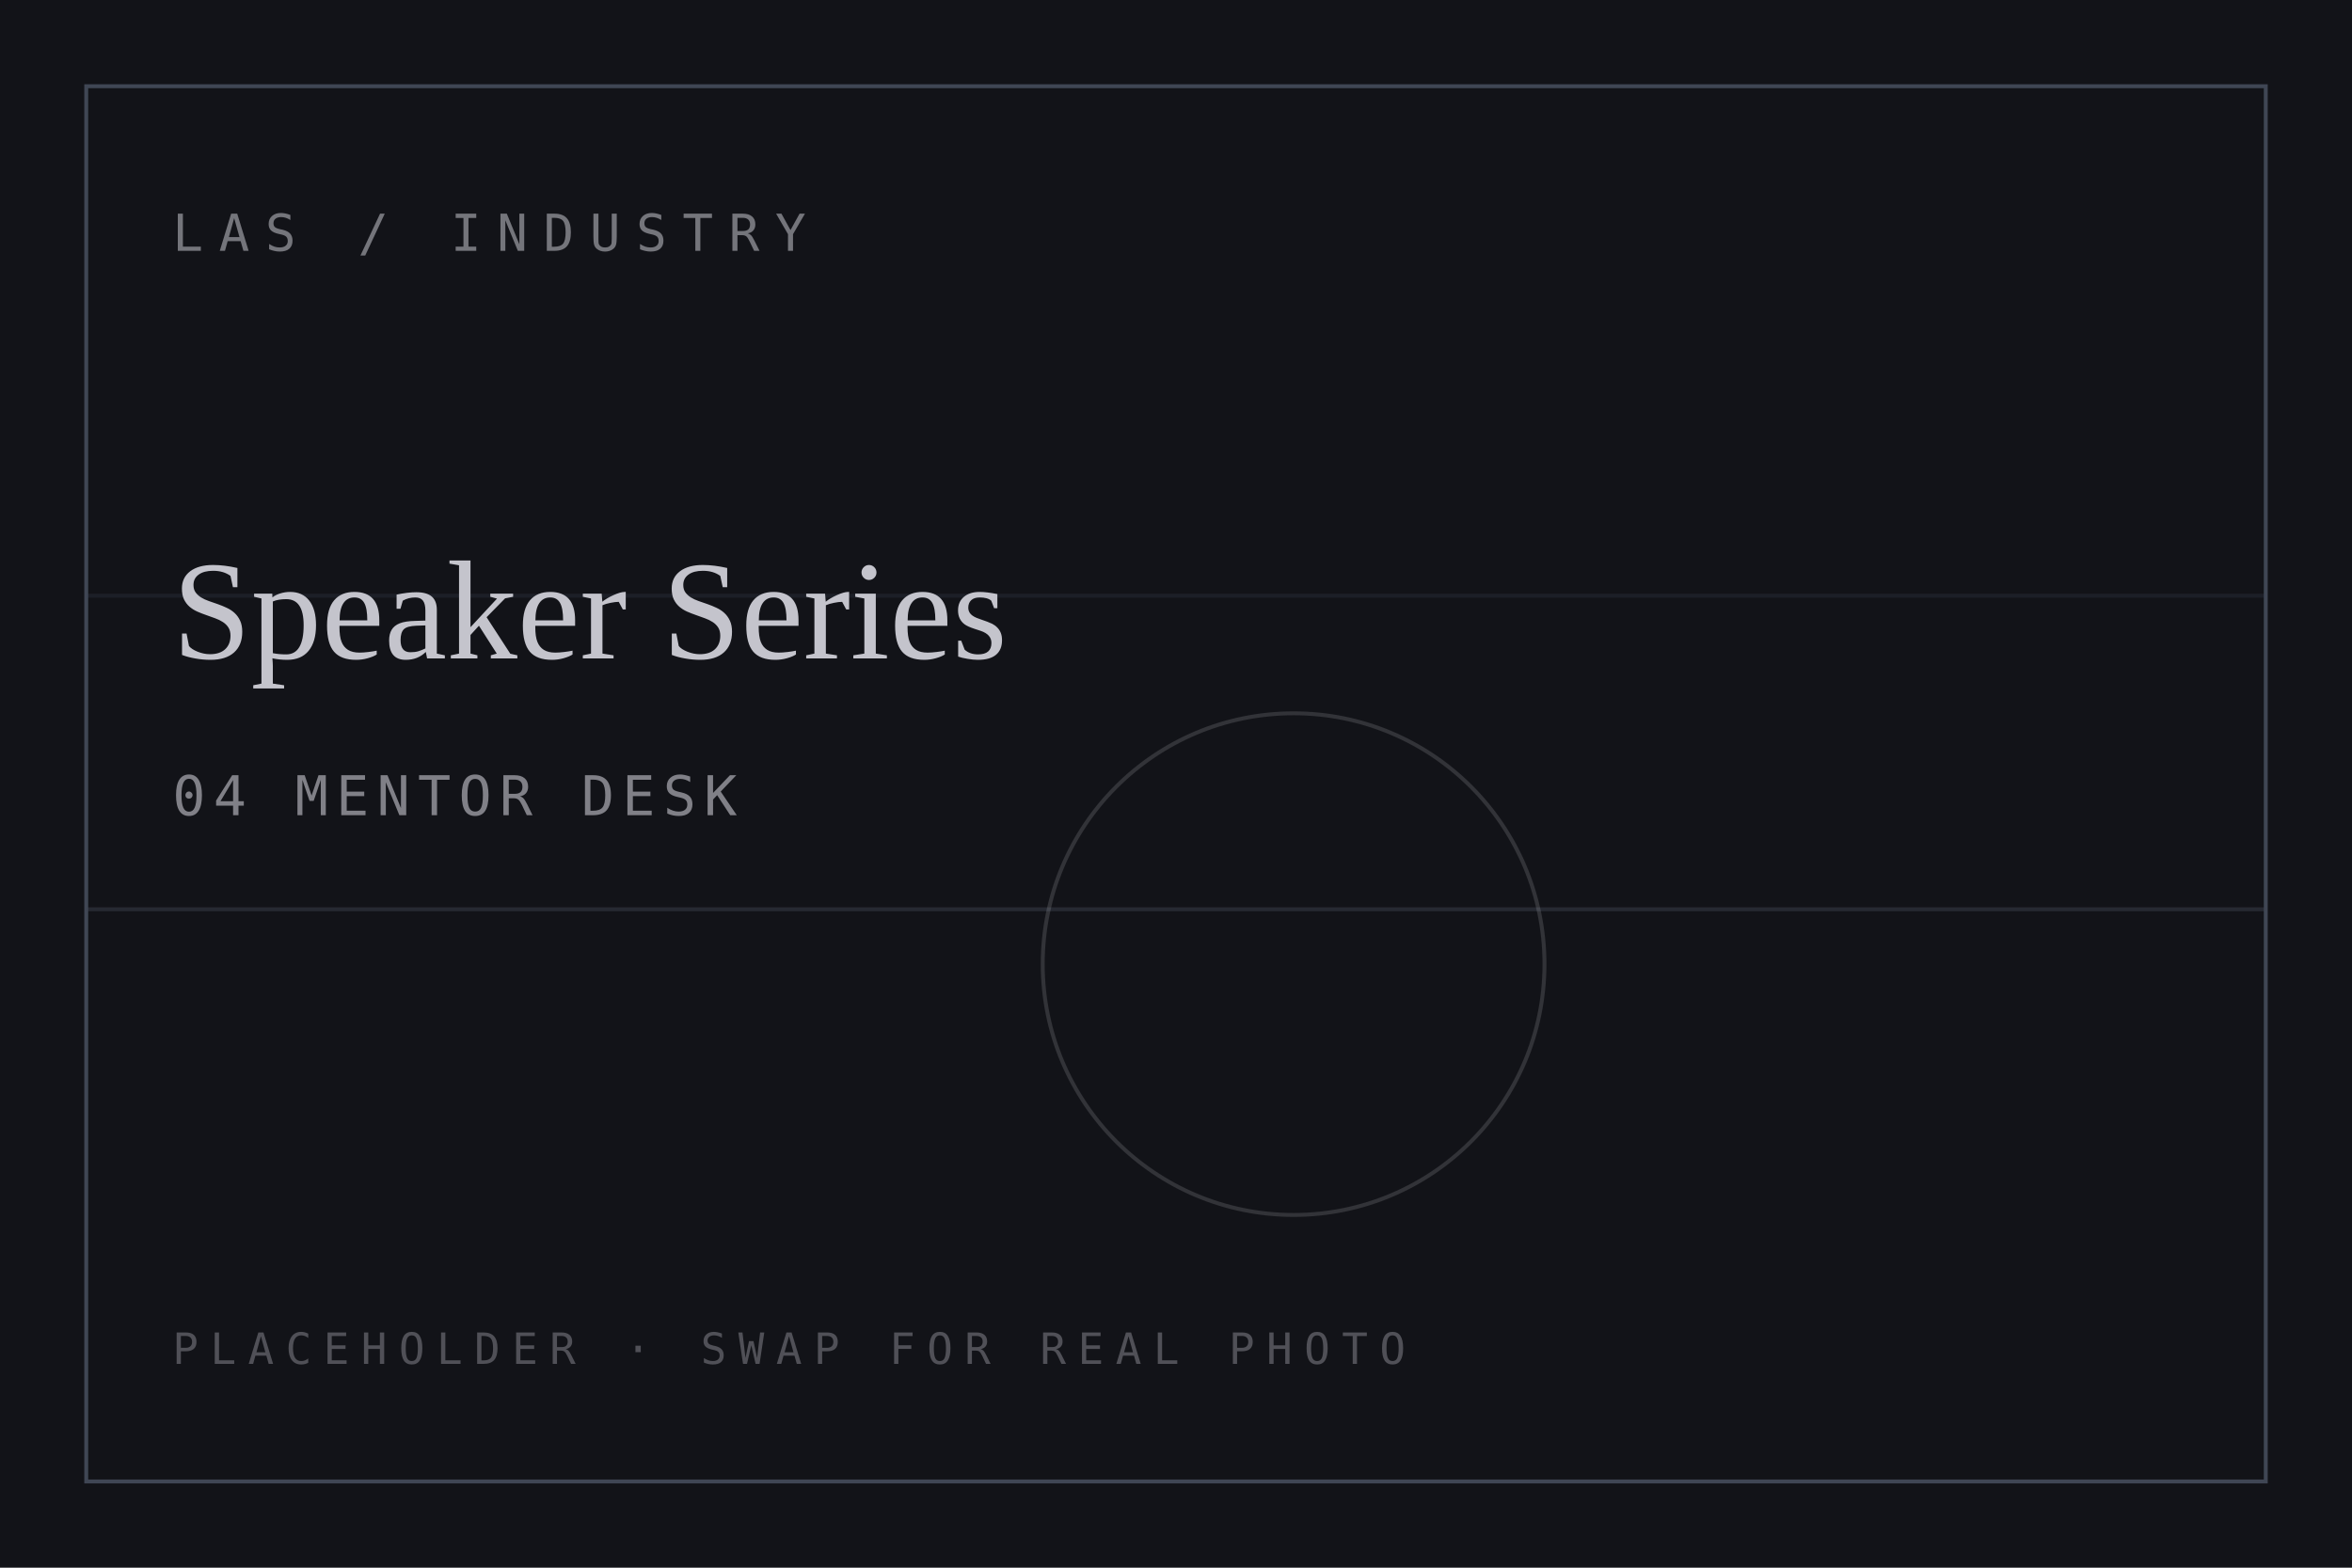
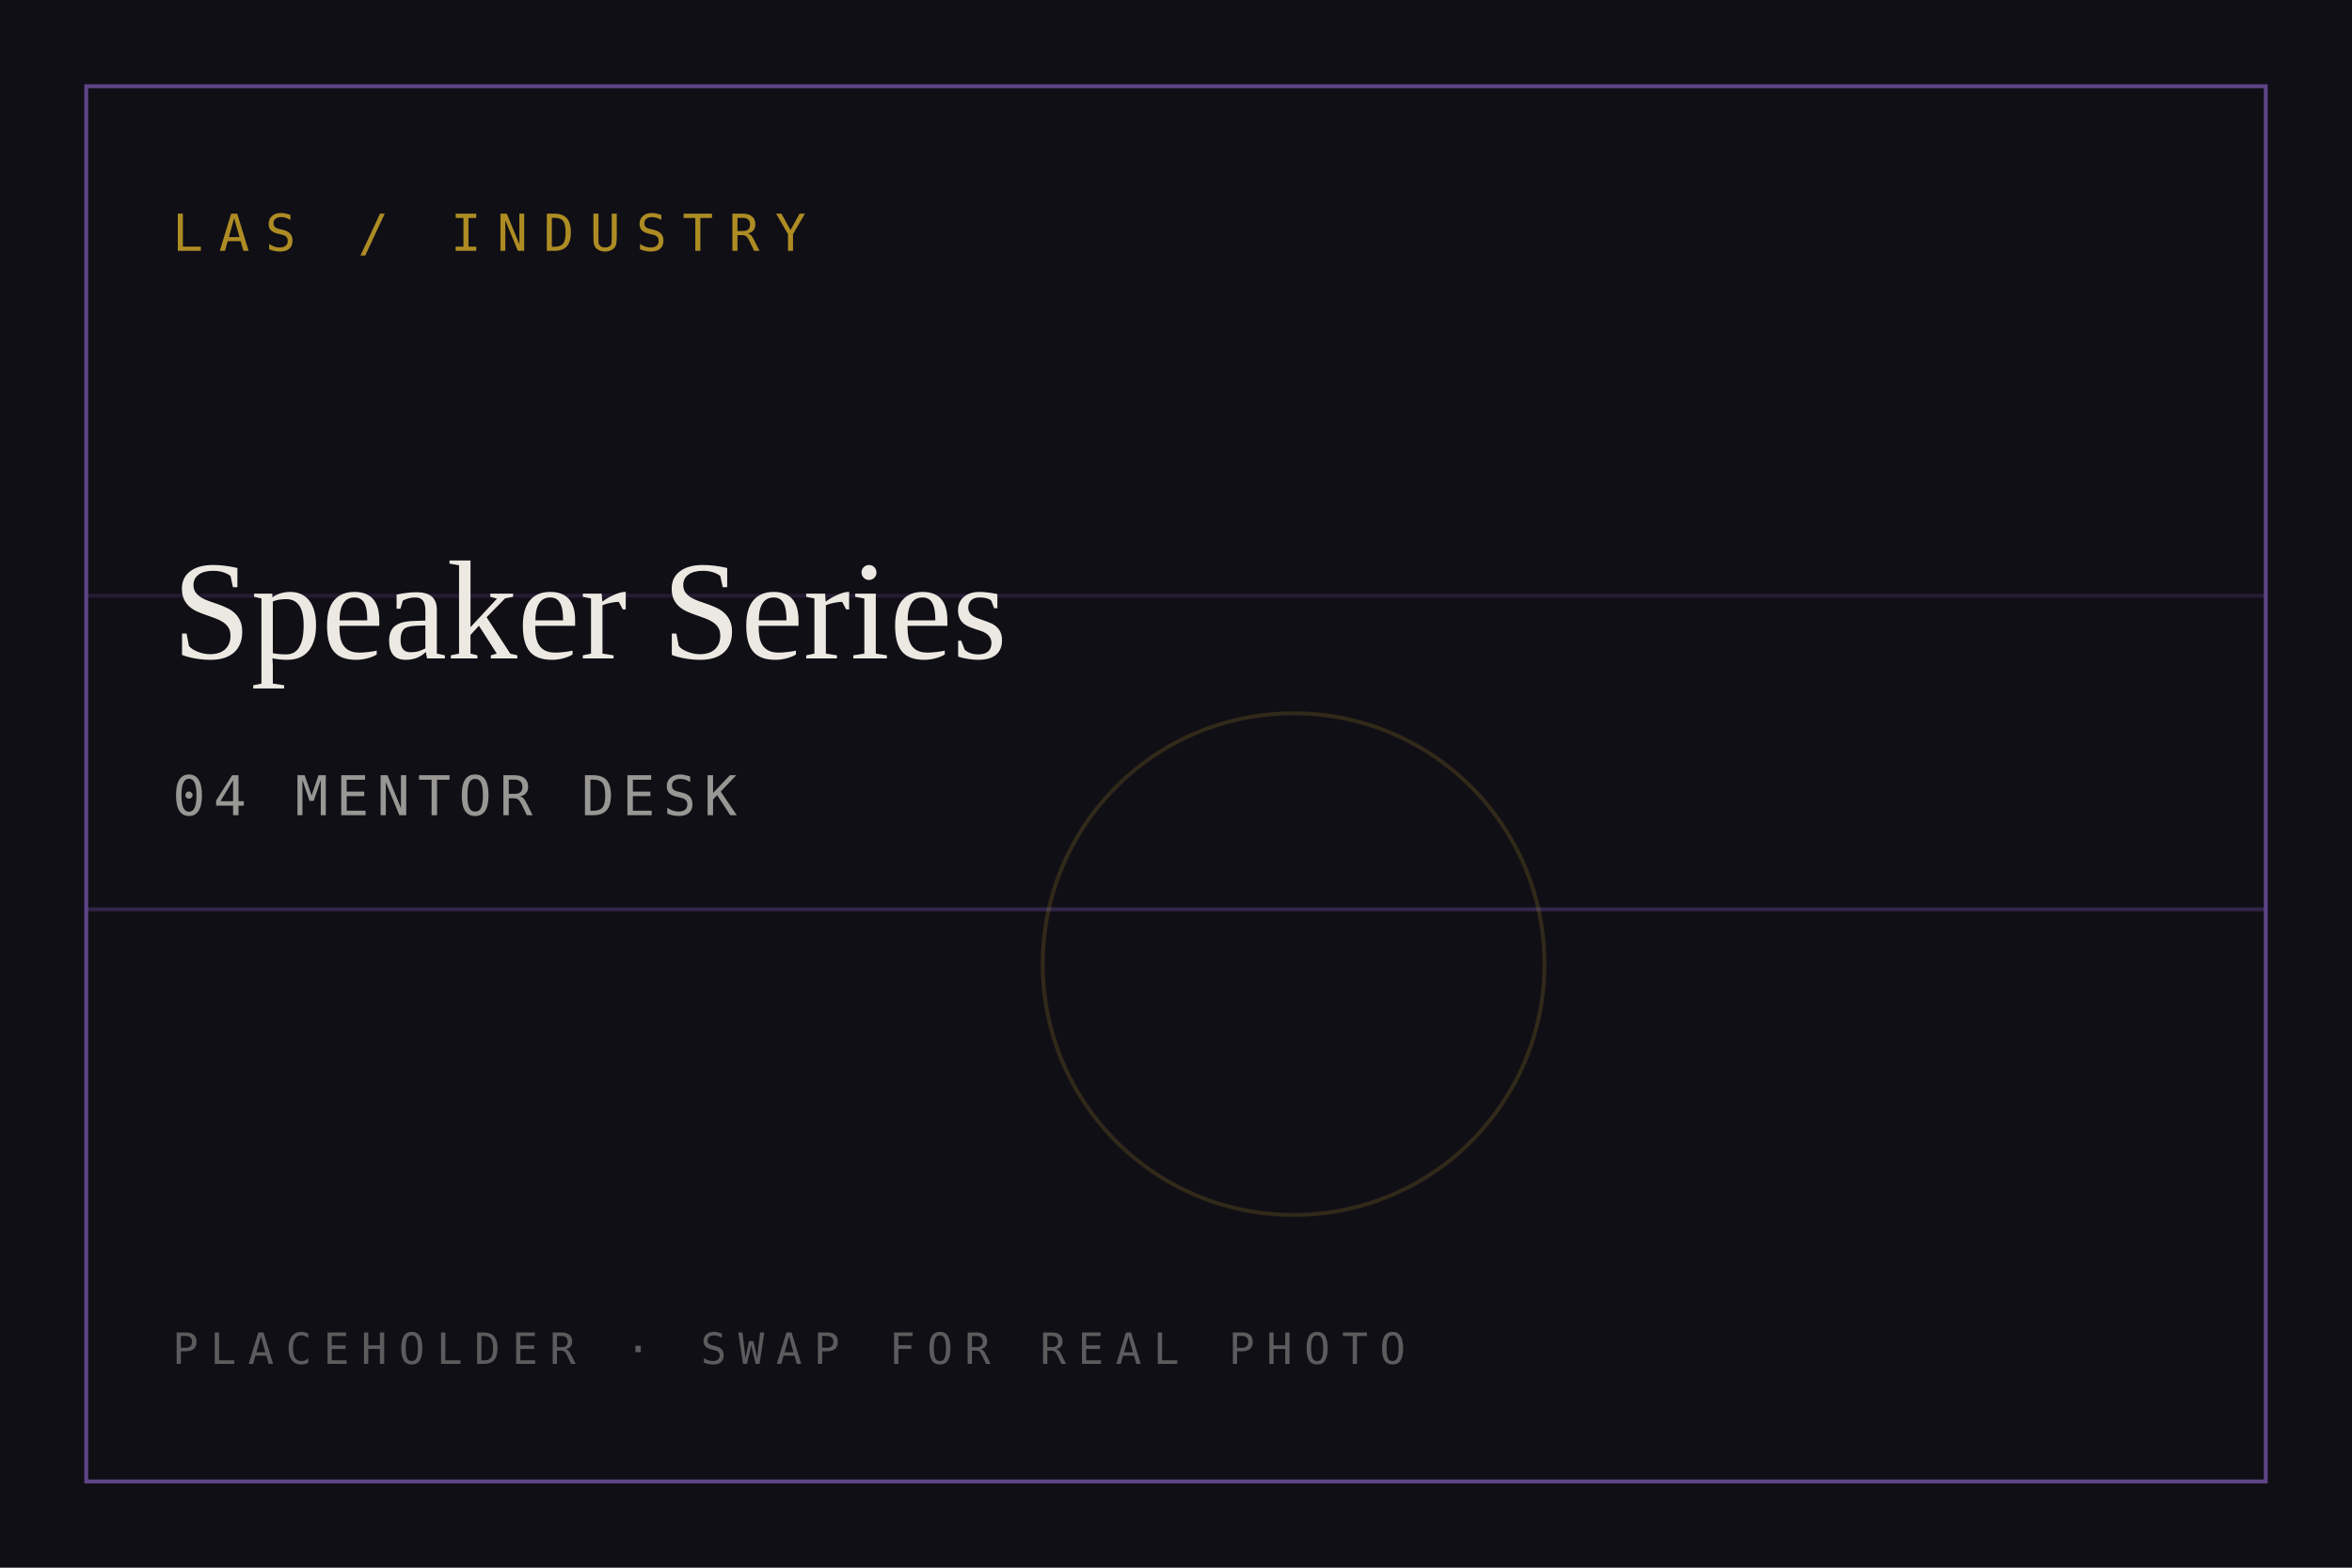
<svg xmlns="http://www.w3.org/2000/svg" width="600" height="400" viewBox="0 0 600 400" role="img" aria-label="Speaker Series Mentor desk">
-   <rect width="600" height="400" fill="#121318" />
-   <rect x="22" y="22" width="556" height="356" fill="none" stroke="#3f4654" stroke-width="1" />
-   <path d="M22 232 H578" stroke="#3f4654" stroke-opacity="0.45" />
-   <path d="M22 152 H578" stroke="#3f4654" stroke-opacity="0.25" />
-   <circle cx="330" cy="246" r="64" fill="none" stroke="#c4c4cc" stroke-opacity="0.18" />
-   <text x="44" y="64" fill="#c4c4cc" fill-opacity="0.55" font-family="ui-monospace, SFMono-Regular, Menlo, monospace" font-size="13" letter-spacing="4">LAS / INDUSTRY</text>
-   <text x="44" y="168" fill="#c4c4cc" font-family="Georgia, 'Times New Roman', serif" font-size="36">Speaker Series</text>
-   <text x="44" y="208" fill="#c4c4cc" fill-opacity="0.62" font-family="ui-monospace, SFMono-Regular, Menlo, monospace" font-size="14" letter-spacing="2">04  MENTOR DESK</text>
-   <text x="44" y="348" fill="#c4c4cc" fill-opacity="0.35" font-family="ui-monospace, SFMono-Regular, Menlo, monospace" font-size="11" letter-spacing="3">PLACEHOLDER  ·  SWAP FOR REAL PHOTO</text>
+   <rect width="600" height="400" fill="#100f16" />
+   <rect x="22" y="22" width="556" height="356" fill="none" stroke="#5c4588" stroke-width="1" />
+   <path d="M22 232 H578" stroke="#5c4588" stroke-opacity="0.45" />
+   <path d="M22 152 H578" stroke="#5c4588" stroke-opacity="0.25" />
+   <circle cx="330" cy="246" r="64" fill="none" stroke="#c9a227" stroke-opacity="0.18" />
+   <text x="44" y="64" fill="#c9a227" fill-opacity="0.85" font-family="ui-monospace, SFMono-Regular, Menlo, monospace" font-size="13" letter-spacing="4">LAS / INDUSTRY</text>
+   <text x="44" y="168" fill="#ece9e2" font-family="Georgia, 'Times New Roman', serif" font-size="36">Speaker Series</text>
+   <text x="44" y="208" fill="#ece9e2" fill-opacity="0.62" font-family="ui-monospace, SFMono-Regular, Menlo, monospace" font-size="14" letter-spacing="2">04  MENTOR DESK</text>
+   <text x="44" y="348" fill="#ece9e2" fill-opacity="0.35" font-family="ui-monospace, SFMono-Regular, Menlo, monospace" font-size="11" letter-spacing="3">PLACEHOLDER  ·  SWAP FOR REAL PHOTO</text>
</svg>
